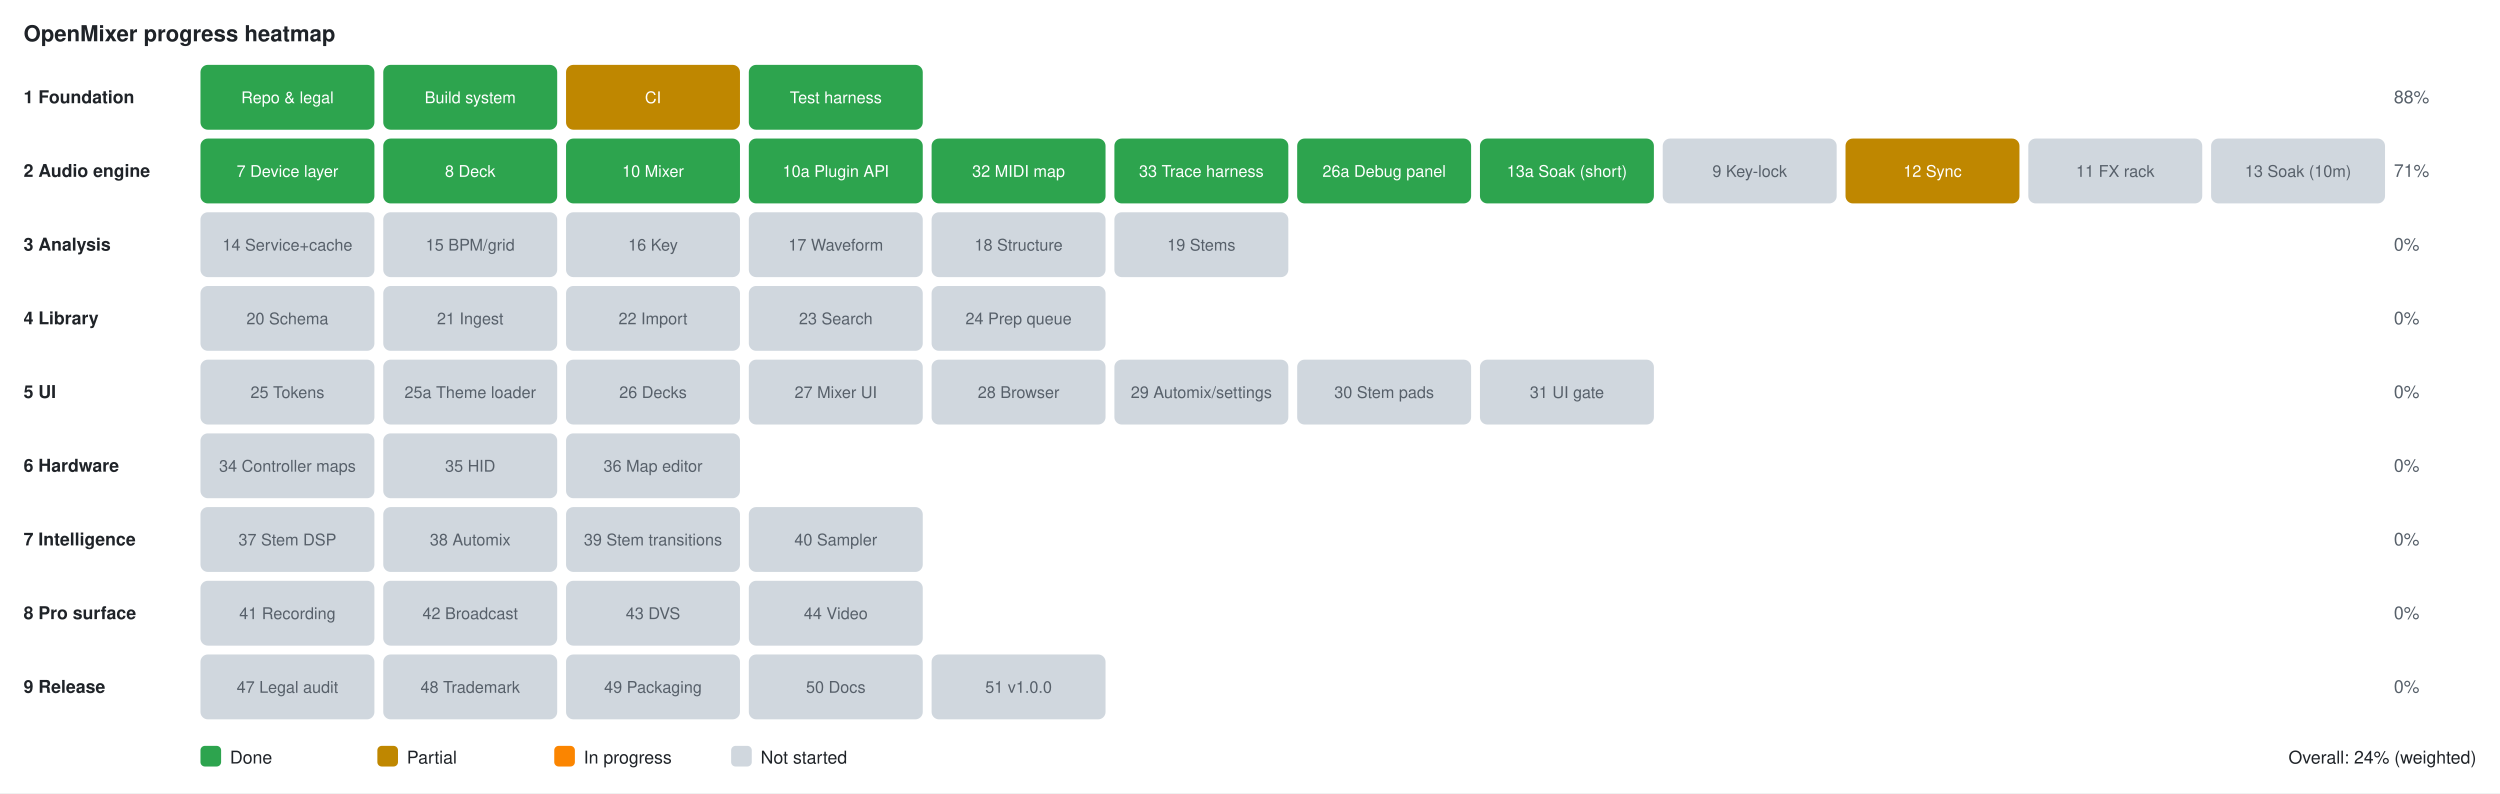
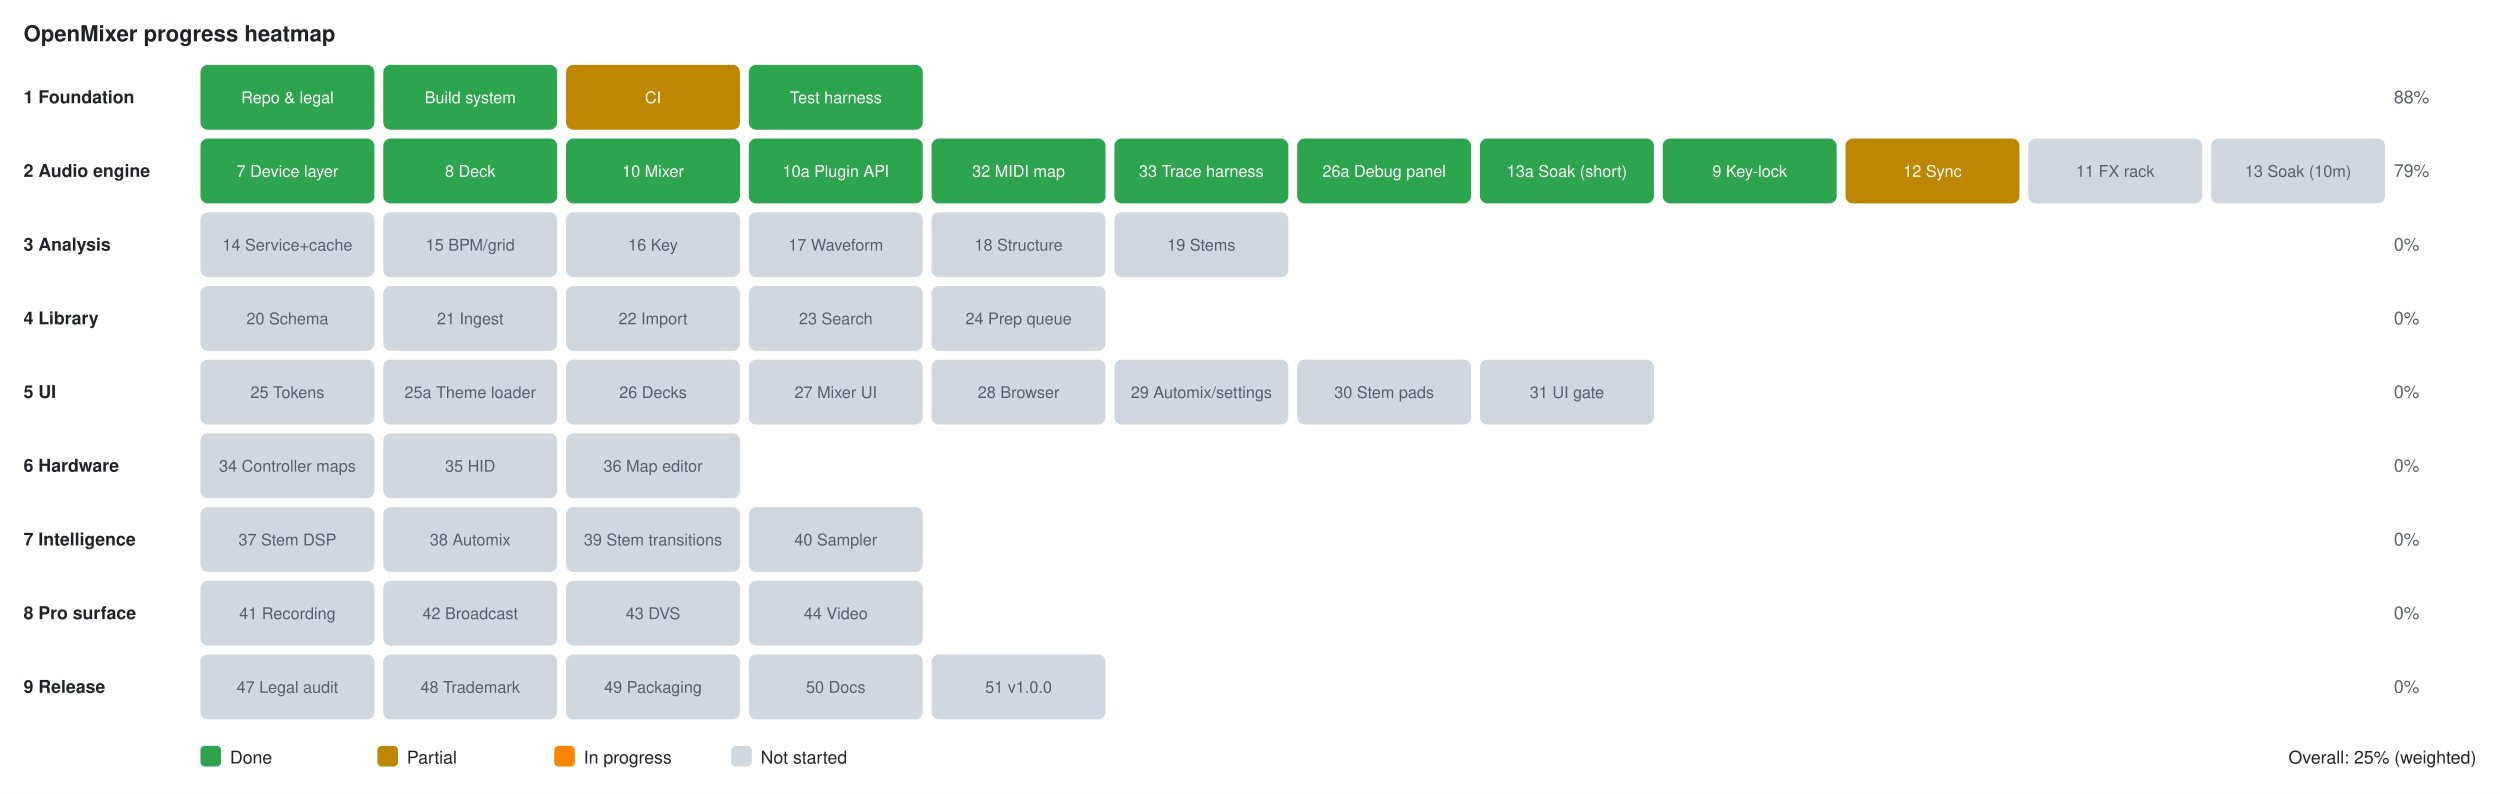
<svg xmlns="http://www.w3.org/2000/svg" width="1696" height="538" viewBox="0 0 1696 538" font-family="-apple-system,Segoe UI,Helvetica,Arial,sans-serif">
  <rect width="100%" height="100%" fill="#ffffff" />
  <text x="16" y="28" font-size="15" font-weight="600" fill="#1f2328">OpenMixer progress heatmap</text>
  <text x="16" y="70.0" font-size="12" font-weight="600" fill="#1f2328">1 Foundation</text>
  <g>
    <rect x="136" y="44" width="118" height="44" rx="5" fill="#2da44e" />
    <text x="195.0" y="70.0" font-size="11" text-anchor="middle" fill="#ffffff">Repo &amp; legal</text>
  </g>
  <g>
    <rect x="260" y="44" width="118" height="44" rx="5" fill="#2da44e" />
    <text x="319.0" y="70.0" font-size="11" text-anchor="middle" fill="#ffffff">Build system</text>
  </g>
  <g>
    <rect x="384" y="44" width="118" height="44" rx="5" fill="#bf8700" />
    <text x="443.0" y="70.0" font-size="11" text-anchor="middle" fill="#ffffff">CI</text>
  </g>
  <g>
    <rect x="508" y="44" width="118" height="44" rx="5" fill="#2da44e" />
    <text x="567.0" y="70.0" font-size="11" text-anchor="middle" fill="#ffffff">Test harness</text>
  </g>
  <text x="1624" y="70.0" font-size="12" fill="#57606a">88%</text>
  <text x="16" y="120.0" font-size="12" font-weight="600" fill="#1f2328">2 Audio engine</text>
  <g>
    <rect x="136" y="94" width="118" height="44" rx="5" fill="#2da44e" />
    <text x="195.0" y="120.0" font-size="11" text-anchor="middle" fill="#ffffff">7 Device layer</text>
  </g>
  <g>
    <rect x="260" y="94" width="118" height="44" rx="5" fill="#2da44e" />
    <text x="319.0" y="120.0" font-size="11" text-anchor="middle" fill="#ffffff">8 Deck</text>
  </g>
  <g>
    <rect x="384" y="94" width="118" height="44" rx="5" fill="#2da44e" />
    <text x="443.0" y="120.0" font-size="11" text-anchor="middle" fill="#ffffff">10 Mixer</text>
  </g>
  <g>
    <rect x="508" y="94" width="118" height="44" rx="5" fill="#2da44e" />
    <text x="567.0" y="120.0" font-size="11" text-anchor="middle" fill="#ffffff">10a Plugin API</text>
  </g>
  <g>
    <rect x="632" y="94" width="118" height="44" rx="5" fill="#2da44e" />
    <text x="691.0" y="120.0" font-size="11" text-anchor="middle" fill="#ffffff">32 MIDI map</text>
  </g>
  <g>
    <rect x="756" y="94" width="118" height="44" rx="5" fill="#2da44e" />
    <text x="815.0" y="120.0" font-size="11" text-anchor="middle" fill="#ffffff">33 Trace harness</text>
  </g>
  <g>
    <rect x="880" y="94" width="118" height="44" rx="5" fill="#2da44e" />
    <text x="939.0" y="120.0" font-size="11" text-anchor="middle" fill="#ffffff">26a Debug panel</text>
  </g>
  <g>
    <rect x="1004" y="94" width="118" height="44" rx="5" fill="#2da44e" />
    <text x="1063.0" y="120.0" font-size="11" text-anchor="middle" fill="#ffffff">13a Soak (short)</text>
  </g>
  <g>
-     <rect x="1128" y="94" width="118" height="44" rx="5" fill="#d0d7de" />
-     <text x="1187.0" y="120.0" font-size="11" text-anchor="middle" fill="#57606a">9 Key-lock</text>
+     <rect x="1128" y="94" width="118" height="44" rx="5" fill="#2da44e" />
+     <text x="1187.0" y="120.0" font-size="11" text-anchor="middle" fill="#ffffff">9 Key-lock</text>
  </g>
  <g>
    <rect x="1252" y="94" width="118" height="44" rx="5" fill="#bf8700" />
    <text x="1311.0" y="120.0" font-size="11" text-anchor="middle" fill="#ffffff">12 Sync</text>
  </g>
  <g>
    <rect x="1376" y="94" width="118" height="44" rx="5" fill="#d0d7de" />
    <text x="1435.0" y="120.0" font-size="11" text-anchor="middle" fill="#57606a">11 FX rack</text>
  </g>
  <g>
    <rect x="1500" y="94" width="118" height="44" rx="5" fill="#d0d7de" />
    <text x="1559.0" y="120.0" font-size="11" text-anchor="middle" fill="#57606a">13 Soak (10m)</text>
  </g>
-   <text x="1624" y="120.0" font-size="12" fill="#57606a">71%</text>
+   <text x="1624" y="120.0" font-size="12" fill="#57606a">79%</text>
  <text x="16" y="170.0" font-size="12" font-weight="600" fill="#1f2328">3 Analysis</text>
  <g>
    <rect x="136" y="144" width="118" height="44" rx="5" fill="#d0d7de" />
    <text x="195.0" y="170.0" font-size="11" text-anchor="middle" fill="#57606a">14 Service+cache</text>
  </g>
  <g>
    <rect x="260" y="144" width="118" height="44" rx="5" fill="#d0d7de" />
    <text x="319.0" y="170.0" font-size="11" text-anchor="middle" fill="#57606a">15 BPM/grid</text>
  </g>
  <g>
    <rect x="384" y="144" width="118" height="44" rx="5" fill="#d0d7de" />
    <text x="443.0" y="170.0" font-size="11" text-anchor="middle" fill="#57606a">16 Key</text>
  </g>
  <g>
    <rect x="508" y="144" width="118" height="44" rx="5" fill="#d0d7de" />
    <text x="567.0" y="170.0" font-size="11" text-anchor="middle" fill="#57606a">17 Waveform</text>
  </g>
  <g>
    <rect x="632" y="144" width="118" height="44" rx="5" fill="#d0d7de" />
    <text x="691.0" y="170.0" font-size="11" text-anchor="middle" fill="#57606a">18 Structure</text>
  </g>
  <g>
    <rect x="756" y="144" width="118" height="44" rx="5" fill="#d0d7de" />
    <text x="815.0" y="170.0" font-size="11" text-anchor="middle" fill="#57606a">19 Stems</text>
  </g>
  <text x="1624" y="170.0" font-size="12" fill="#57606a">0%</text>
  <text x="16" y="220.0" font-size="12" font-weight="600" fill="#1f2328">4 Library</text>
  <g>
    <rect x="136" y="194" width="118" height="44" rx="5" fill="#d0d7de" />
    <text x="195.0" y="220.0" font-size="11" text-anchor="middle" fill="#57606a">20 Schema</text>
  </g>
  <g>
    <rect x="260" y="194" width="118" height="44" rx="5" fill="#d0d7de" />
    <text x="319.0" y="220.0" font-size="11" text-anchor="middle" fill="#57606a">21 Ingest</text>
  </g>
  <g>
    <rect x="384" y="194" width="118" height="44" rx="5" fill="#d0d7de" />
    <text x="443.0" y="220.0" font-size="11" text-anchor="middle" fill="#57606a">22 Import</text>
  </g>
  <g>
    <rect x="508" y="194" width="118" height="44" rx="5" fill="#d0d7de" />
    <text x="567.0" y="220.0" font-size="11" text-anchor="middle" fill="#57606a">23 Search</text>
  </g>
  <g>
    <rect x="632" y="194" width="118" height="44" rx="5" fill="#d0d7de" />
    <text x="691.0" y="220.0" font-size="11" text-anchor="middle" fill="#57606a">24 Prep queue</text>
  </g>
  <text x="1624" y="220.0" font-size="12" fill="#57606a">0%</text>
  <text x="16" y="270.0" font-size="12" font-weight="600" fill="#1f2328">5 UI</text>
  <g>
    <rect x="136" y="244" width="118" height="44" rx="5" fill="#d0d7de" />
    <text x="195.0" y="270.0" font-size="11" text-anchor="middle" fill="#57606a">25 Tokens</text>
  </g>
  <g>
    <rect x="260" y="244" width="118" height="44" rx="5" fill="#d0d7de" />
    <text x="319.0" y="270.0" font-size="11" text-anchor="middle" fill="#57606a">25a Theme loader</text>
  </g>
  <g>
    <rect x="384" y="244" width="118" height="44" rx="5" fill="#d0d7de" />
    <text x="443.0" y="270.0" font-size="11" text-anchor="middle" fill="#57606a">26 Decks</text>
  </g>
  <g>
    <rect x="508" y="244" width="118" height="44" rx="5" fill="#d0d7de" />
    <text x="567.0" y="270.0" font-size="11" text-anchor="middle" fill="#57606a">27 Mixer UI</text>
  </g>
  <g>
    <rect x="632" y="244" width="118" height="44" rx="5" fill="#d0d7de" />
    <text x="691.0" y="270.0" font-size="11" text-anchor="middle" fill="#57606a">28 Browser</text>
  </g>
  <g>
    <rect x="756" y="244" width="118" height="44" rx="5" fill="#d0d7de" />
    <text x="815.0" y="270.0" font-size="11" text-anchor="middle" fill="#57606a">29 Automix/settings</text>
  </g>
  <g>
    <rect x="880" y="244" width="118" height="44" rx="5" fill="#d0d7de" />
    <text x="939.0" y="270.0" font-size="11" text-anchor="middle" fill="#57606a">30 Stem pads</text>
  </g>
  <g>
    <rect x="1004" y="244" width="118" height="44" rx="5" fill="#d0d7de" />
    <text x="1063.0" y="270.0" font-size="11" text-anchor="middle" fill="#57606a">31 UI gate</text>
  </g>
  <text x="1624" y="270.0" font-size="12" fill="#57606a">0%</text>
  <text x="16" y="320.0" font-size="12" font-weight="600" fill="#1f2328">6 Hardware</text>
  <g>
    <rect x="136" y="294" width="118" height="44" rx="5" fill="#d0d7de" />
    <text x="195.0" y="320.0" font-size="11" text-anchor="middle" fill="#57606a">34 Controller maps</text>
  </g>
  <g>
    <rect x="260" y="294" width="118" height="44" rx="5" fill="#d0d7de" />
    <text x="319.0" y="320.0" font-size="11" text-anchor="middle" fill="#57606a">35 HID</text>
  </g>
  <g>
    <rect x="384" y="294" width="118" height="44" rx="5" fill="#d0d7de" />
    <text x="443.0" y="320.0" font-size="11" text-anchor="middle" fill="#57606a">36 Map editor</text>
  </g>
  <text x="1624" y="320.0" font-size="12" fill="#57606a">0%</text>
  <text x="16" y="370.0" font-size="12" font-weight="600" fill="#1f2328">7 Intelligence</text>
  <g>
    <rect x="136" y="344" width="118" height="44" rx="5" fill="#d0d7de" />
    <text x="195.0" y="370.0" font-size="11" text-anchor="middle" fill="#57606a">37 Stem DSP</text>
  </g>
  <g>
    <rect x="260" y="344" width="118" height="44" rx="5" fill="#d0d7de" />
    <text x="319.0" y="370.0" font-size="11" text-anchor="middle" fill="#57606a">38 Automix</text>
  </g>
  <g>
    <rect x="384" y="344" width="118" height="44" rx="5" fill="#d0d7de" />
    <text x="443.0" y="370.0" font-size="11" text-anchor="middle" fill="#57606a">39 Stem transitions</text>
  </g>
  <g>
    <rect x="508" y="344" width="118" height="44" rx="5" fill="#d0d7de" />
    <text x="567.0" y="370.0" font-size="11" text-anchor="middle" fill="#57606a">40 Sampler</text>
  </g>
  <text x="1624" y="370.0" font-size="12" fill="#57606a">0%</text>
  <text x="16" y="420.0" font-size="12" font-weight="600" fill="#1f2328">8 Pro surface</text>
  <g>
    <rect x="136" y="394" width="118" height="44" rx="5" fill="#d0d7de" />
    <text x="195.0" y="420.0" font-size="11" text-anchor="middle" fill="#57606a">41 Recording</text>
  </g>
  <g>
    <rect x="260" y="394" width="118" height="44" rx="5" fill="#d0d7de" />
    <text x="319.0" y="420.0" font-size="11" text-anchor="middle" fill="#57606a">42 Broadcast</text>
  </g>
  <g>
    <rect x="384" y="394" width="118" height="44" rx="5" fill="#d0d7de" />
    <text x="443.0" y="420.0" font-size="11" text-anchor="middle" fill="#57606a">43 DVS</text>
  </g>
  <g>
    <rect x="508" y="394" width="118" height="44" rx="5" fill="#d0d7de" />
    <text x="567.0" y="420.0" font-size="11" text-anchor="middle" fill="#57606a">44 Video</text>
  </g>
  <text x="1624" y="420.0" font-size="12" fill="#57606a">0%</text>
  <text x="16" y="470.0" font-size="12" font-weight="600" fill="#1f2328">9 Release</text>
  <g>
    <rect x="136" y="444" width="118" height="44" rx="5" fill="#d0d7de" />
    <text x="195.0" y="470.0" font-size="11" text-anchor="middle" fill="#57606a">47 Legal audit</text>
  </g>
  <g>
    <rect x="260" y="444" width="118" height="44" rx="5" fill="#d0d7de" />
    <text x="319.0" y="470.0" font-size="11" text-anchor="middle" fill="#57606a">48 Trademark</text>
  </g>
  <g>
    <rect x="384" y="444" width="118" height="44" rx="5" fill="#d0d7de" />
    <text x="443.0" y="470.0" font-size="11" text-anchor="middle" fill="#57606a">49 Packaging</text>
  </g>
  <g>
    <rect x="508" y="444" width="118" height="44" rx="5" fill="#d0d7de" />
    <text x="567.0" y="470.0" font-size="11" text-anchor="middle" fill="#57606a">50 Docs</text>
  </g>
  <g>
    <rect x="632" y="444" width="118" height="44" rx="5" fill="#d0d7de" />
    <text x="691.0" y="470.0" font-size="11" text-anchor="middle" fill="#57606a">51 v1.0.0</text>
  </g>
  <text x="1624" y="470.0" font-size="12" fill="#57606a">0%</text>
  <rect x="136" y="506" width="14" height="14" rx="3" fill="#2da44e" />
  <text x="156" y="518" font-size="12" fill="#1f2328">Done</text>
  <rect x="256" y="506" width="14" height="14" rx="3" fill="#bf8700" />
  <text x="276" y="518" font-size="12" fill="#1f2328">Partial</text>
  <rect x="376" y="506" width="14" height="14" rx="3" fill="#fb8500" />
  <text x="396" y="518" font-size="12" fill="#1f2328">In progress</text>
  <rect x="496" y="506" width="14" height="14" rx="3" fill="#d0d7de" />
  <text x="516" y="518" font-size="12" fill="#1f2328">Not started</text>
-   <text x="1680" y="518" font-size="12" text-anchor="end" fill="#1f2328">Overall: 24% (weighted)</text>
+   <text x="1680" y="518" font-size="12" text-anchor="end" fill="#1f2328">Overall: 25% (weighted)</text>
</svg>
